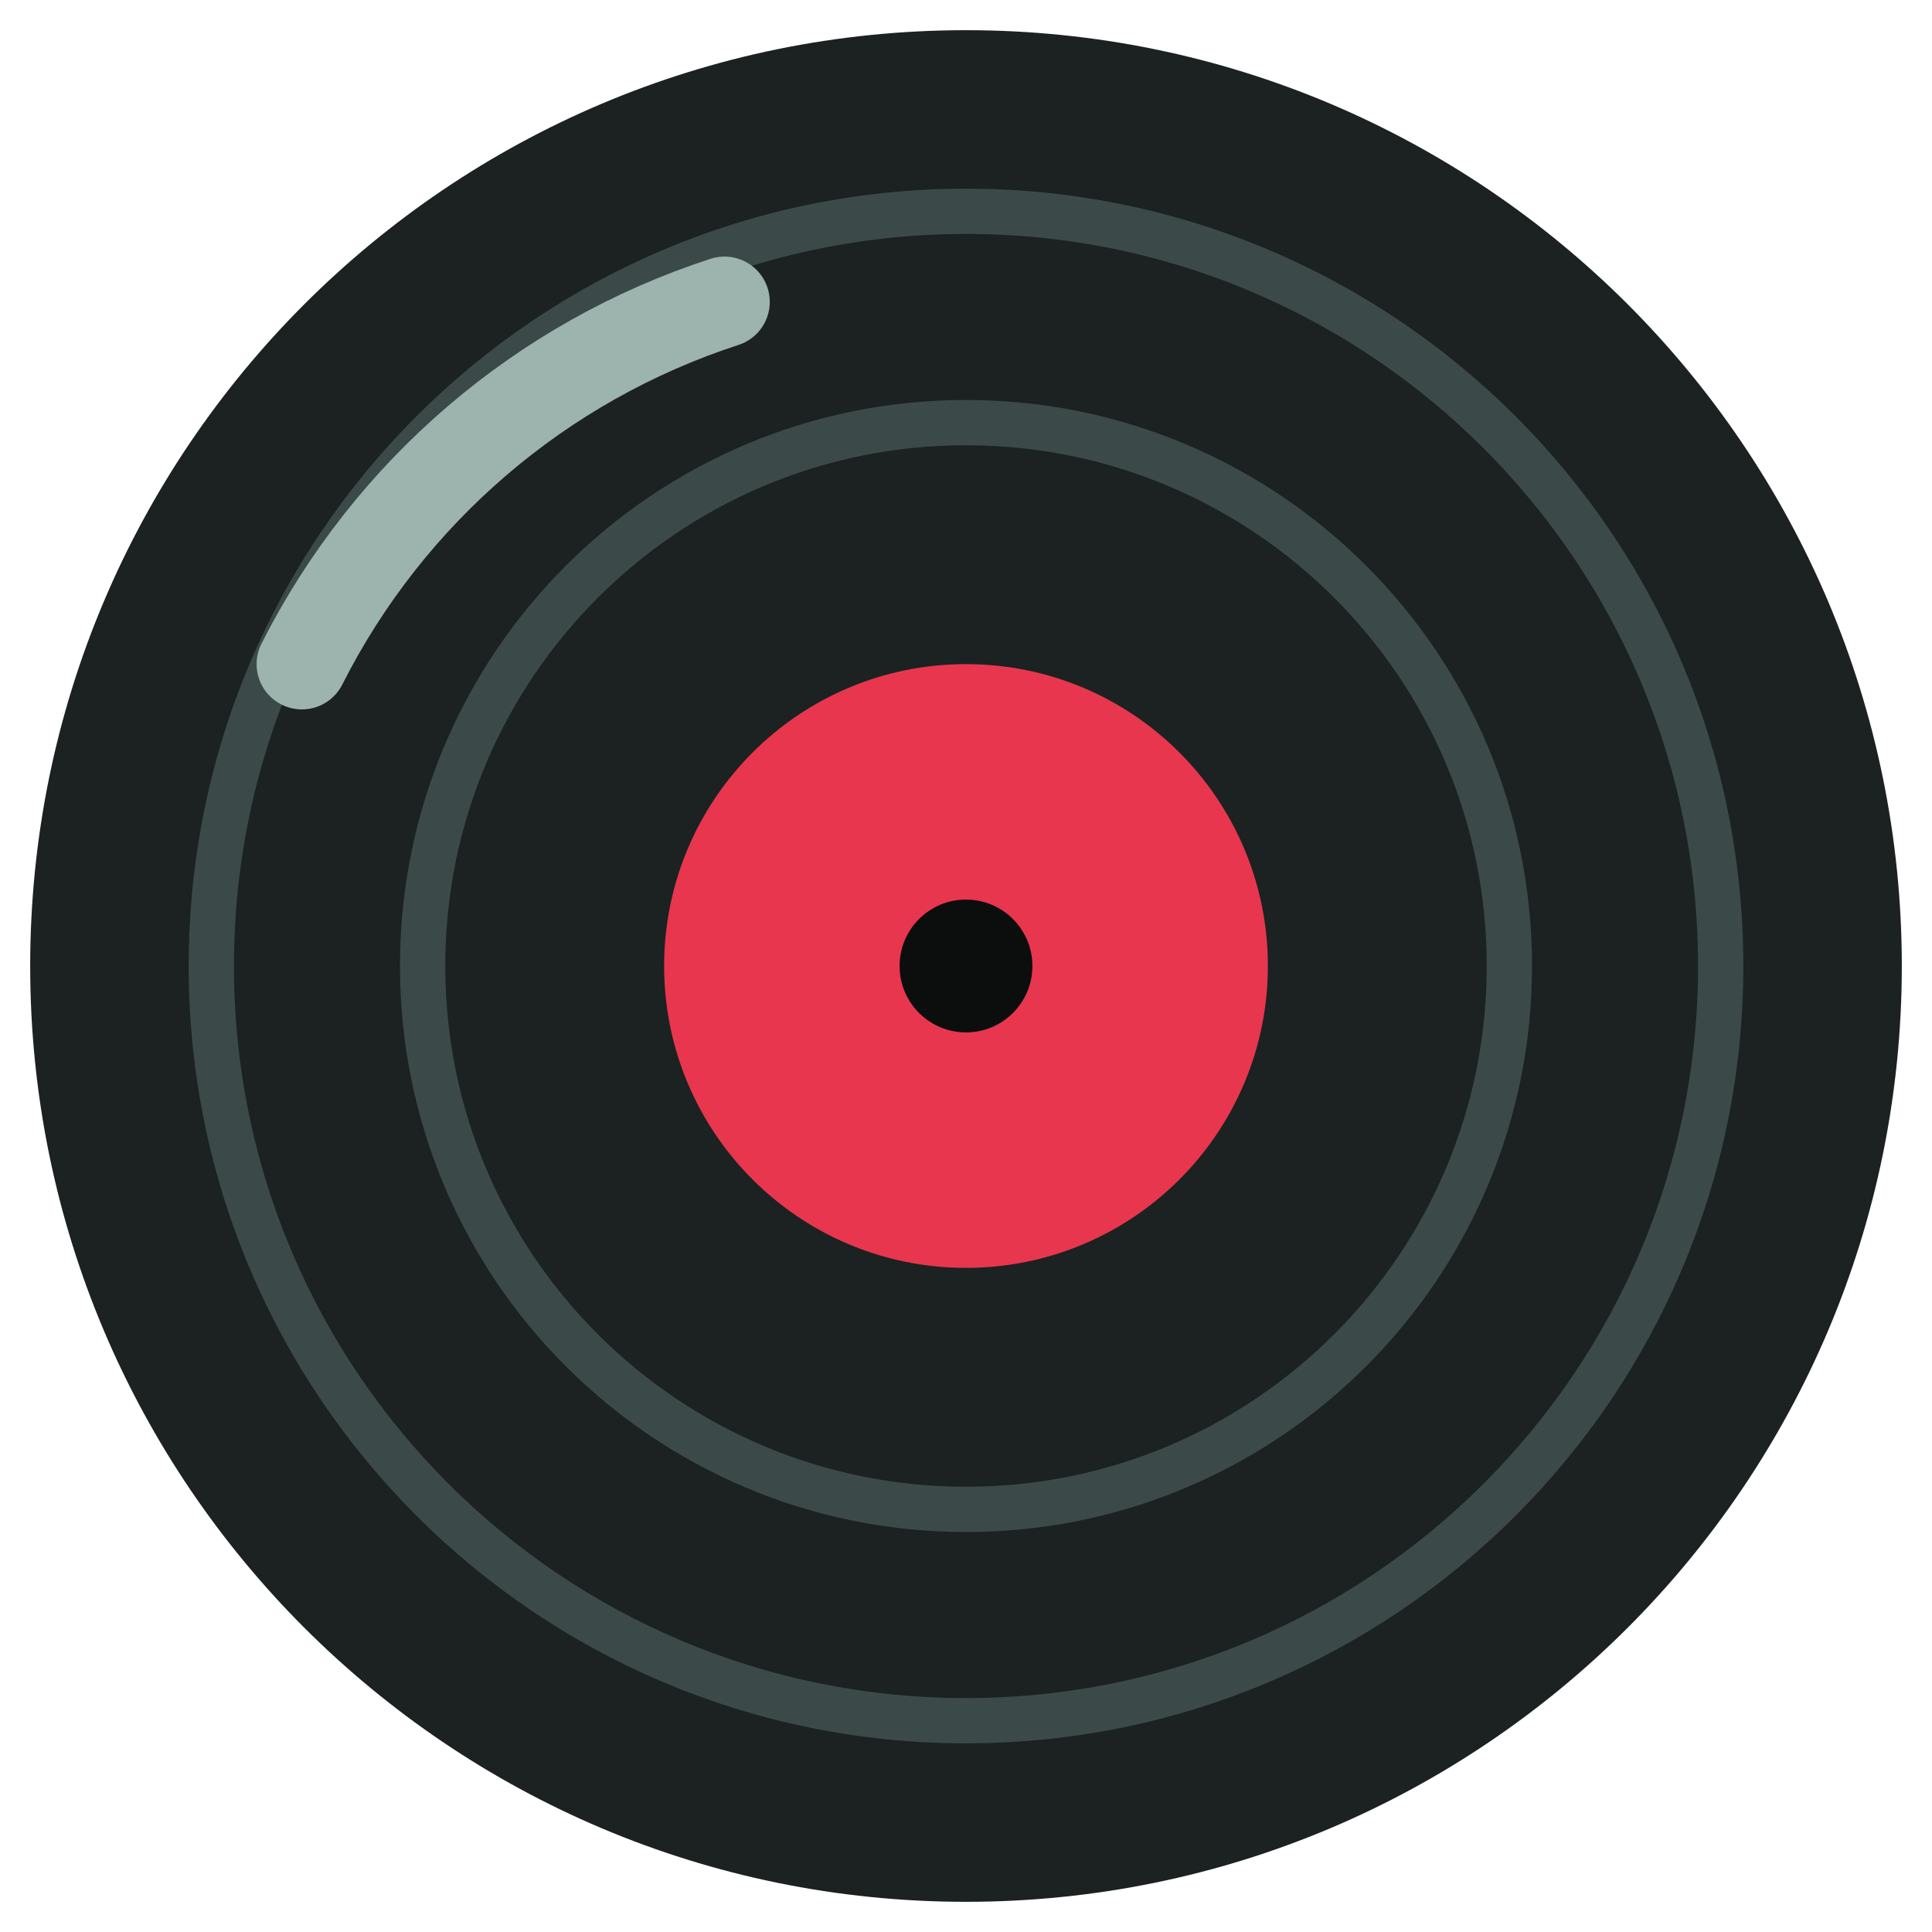
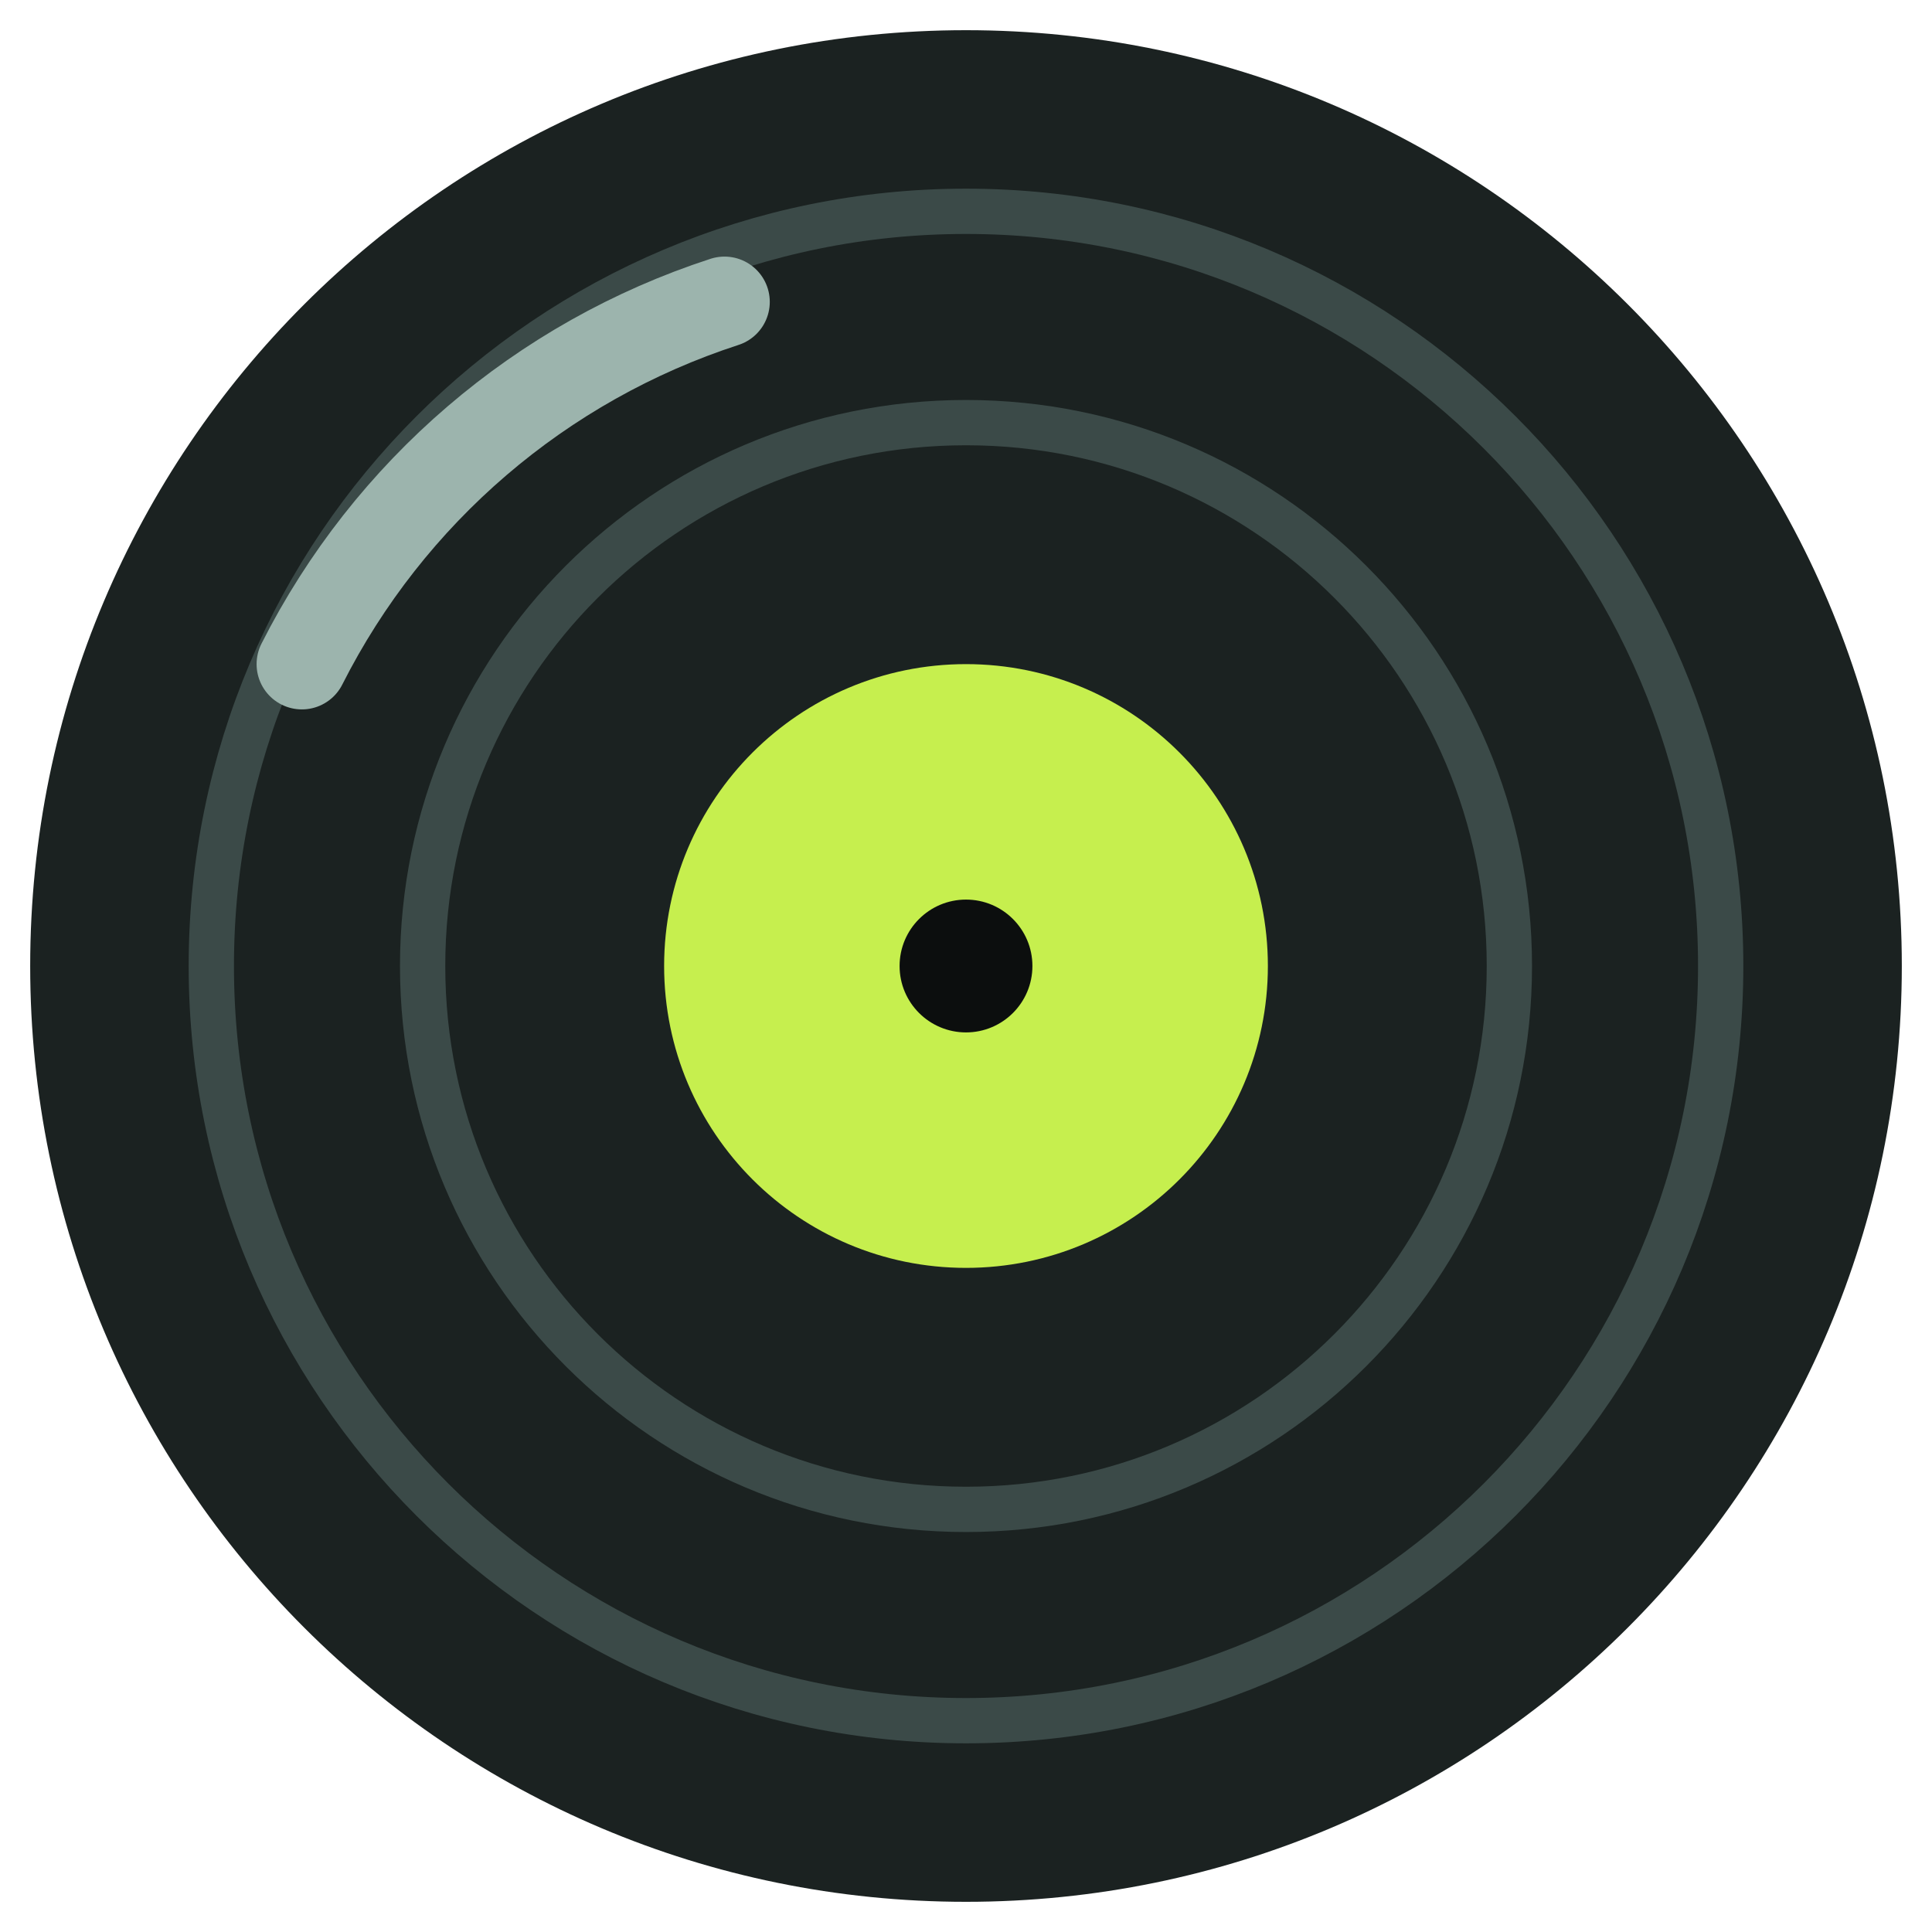
<svg xmlns="http://www.w3.org/2000/svg" viewBox="0 0 64 64">
  <circle cx="32" cy="32" r="31" fill="#1b2221" />
  <circle cx="32" cy="32" r="25" fill="none" stroke="#3b4a48" stroke-width="1.5" />
  <circle cx="32" cy="32" r="18" fill="none" stroke="#3b4a48" stroke-width="1.5" />
  <path d="M10 22a24 24 0 0 1 14-12" stroke="#9cb4ad" stroke-width="3" fill="none" stroke-linecap="round" />
-   <circle cx="32" cy="32" r="10" fill="#e8364f" />
+   <circle cx="32" cy="32" r="10" fill="#c6ef4e" />
  <circle cx="32" cy="32" r="2.2" fill="#0c0e0e" />
</svg>
